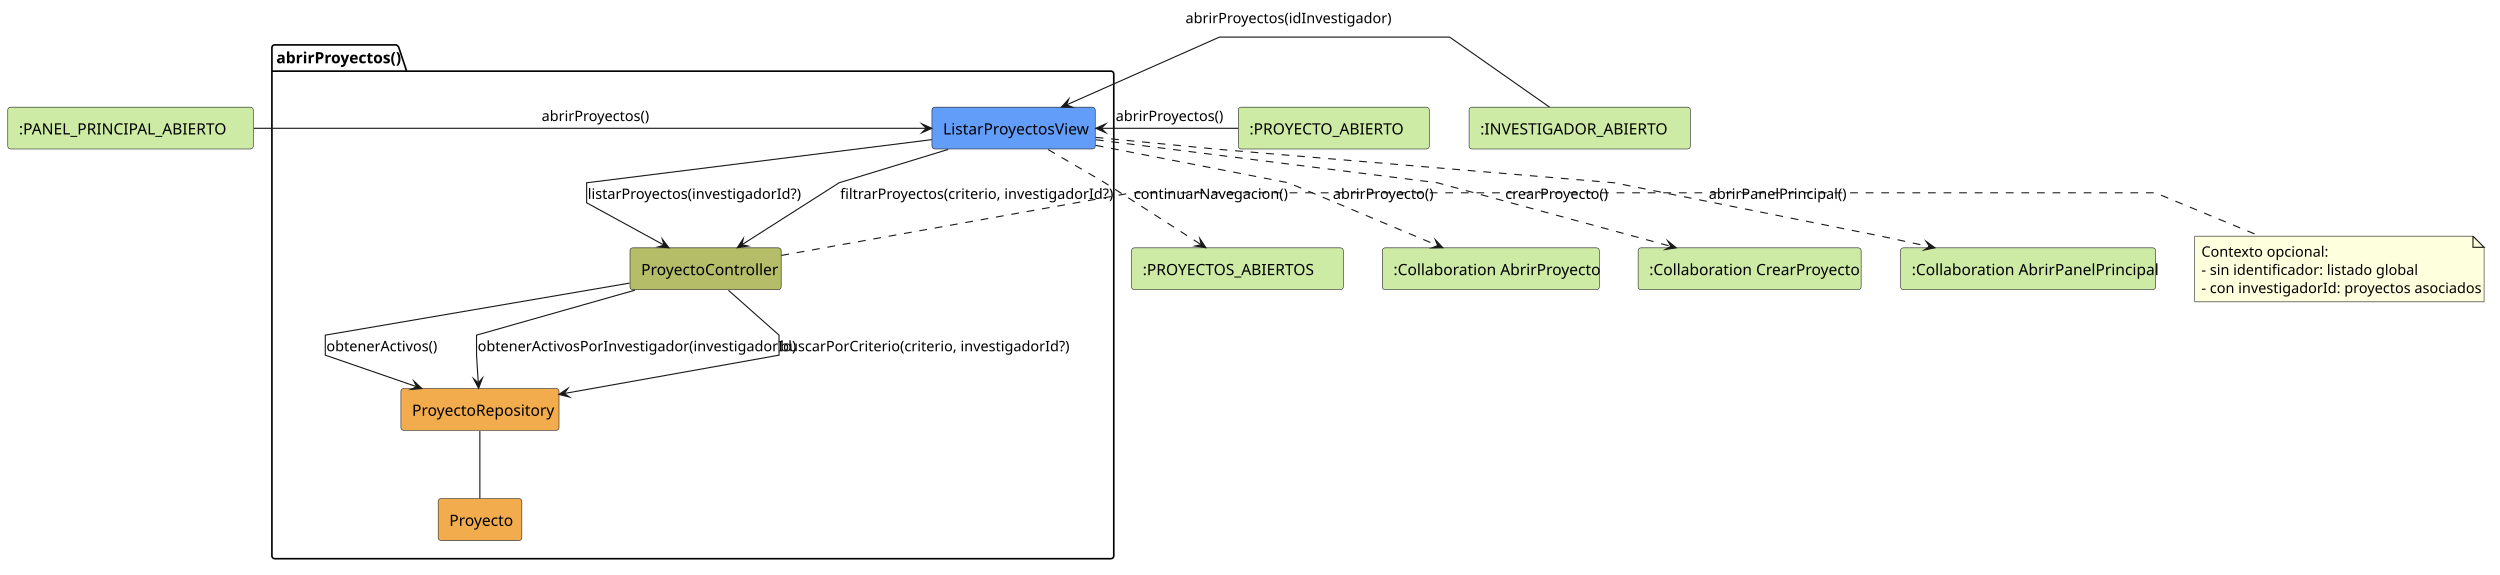
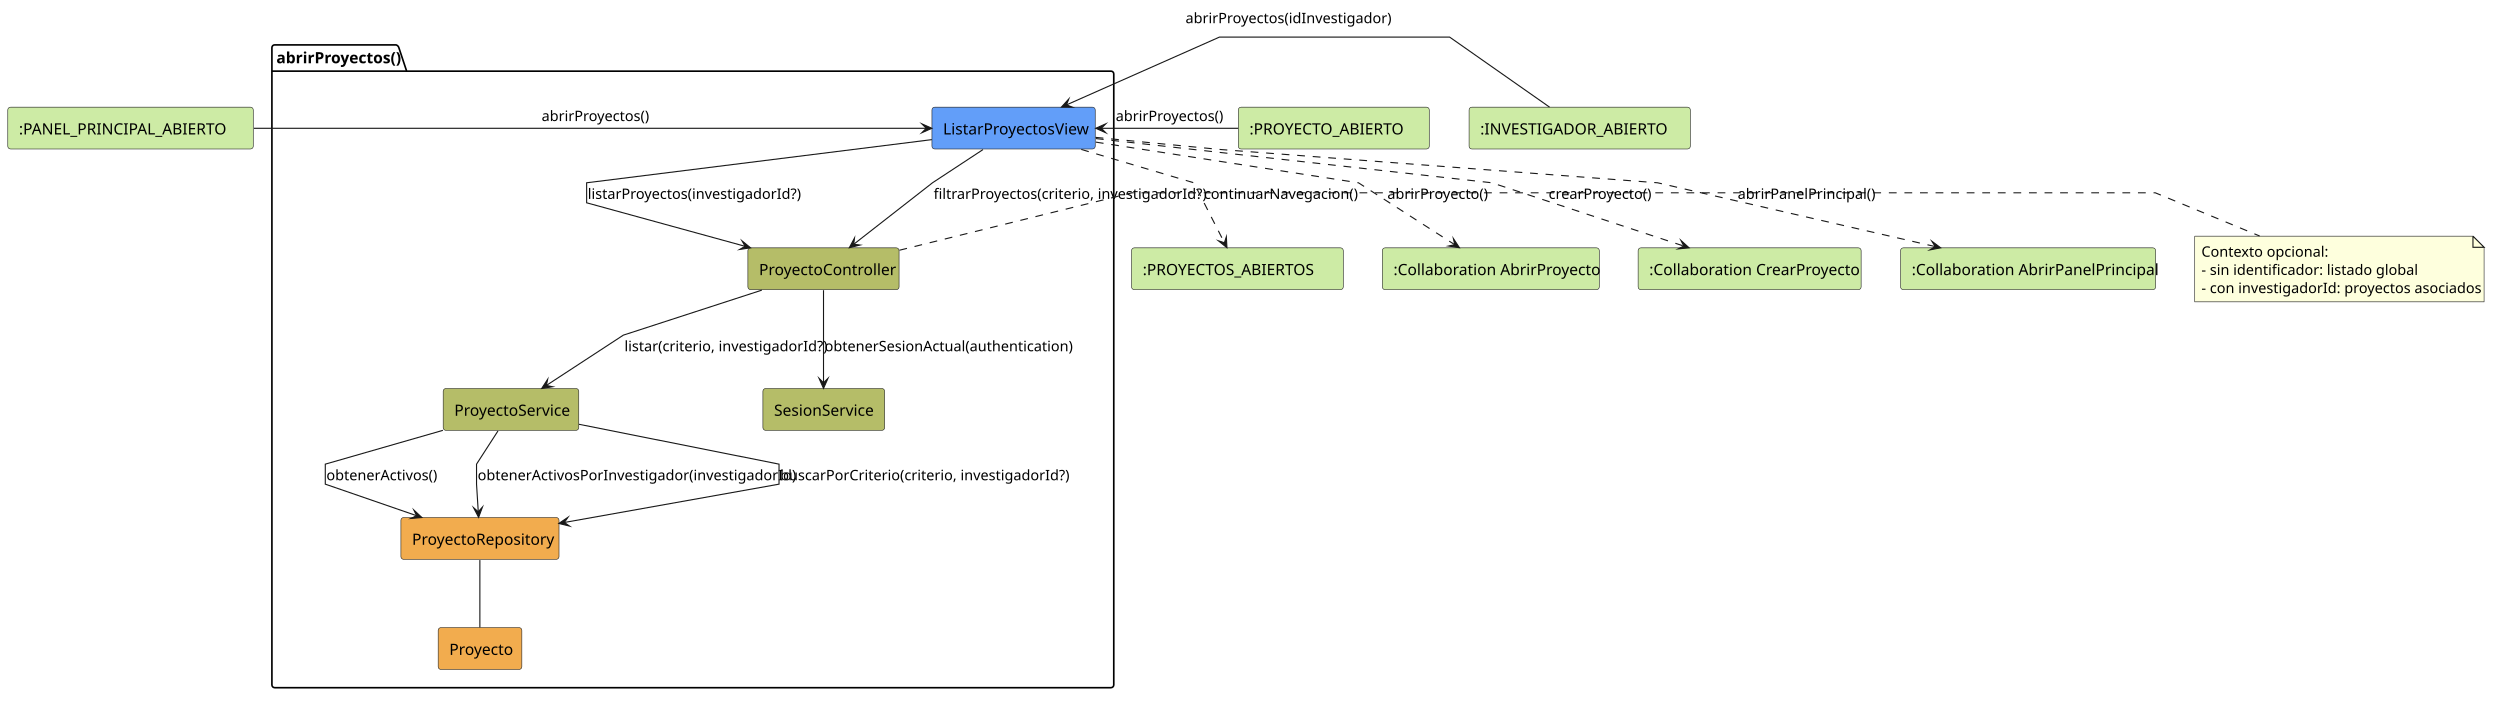
- <svg xmlns="http://www.w3.org/2000/svg" contentStyleType="text/css" data-diagram-type="DESCRIPTION" height="517px" preserveAspectRatio="none" style="width:2248px;height:517px;background:#FFFFFF;" version="1.1" viewBox="0 0 2248 517" width="2248px" zoomAndPan="magnify">
+ <svg xmlns="http://www.w3.org/2000/svg" contentStyleType="text/css" data-diagram-type="DESCRIPTION" height="633px" preserveAspectRatio="none" style="width:2248px;height:633px;background:#FFFFFF;" version="1.1" viewBox="0 0 2248 633" width="2248px" zoomAndPan="magnify">
  <defs />
  <g>
    <g class="cluster" data-qualified-name="abrirProyectos" data-source-line="6" id="ent0004">
-       <path d="M247,40.356 L356.144,40.356 A3.75,3.75 0 0 1 358.644,42.856 L365.644,63.966 L999,63.966 A2.5,2.5 0 0 1 1001.5,66.466 L1001.5,499.856 A2.5,2.5 0 0 1 999,502.356 L247,502.356 A2.5,2.5 0 0 1 244.5,499.856 L244.5,42.856 A2.5,2.5 0 0 1 247,40.356" fill="none" style="stroke:#000000;stroke-width:1.5;" />
+       <path d="M247,40.356 L356.144,40.356 A3.75,3.75 0 0 1 358.644,42.856 L365.644,63.966 L999,63.966 A2.5,2.5 0 0 1 1001.5,66.466 L1001.5,615.856 A2.5,2.5 0 0 1 999,618.356 L247,618.356 A2.5,2.5 0 0 1 244.5,615.856 L244.5,42.856 A2.5,2.5 0 0 1 247,40.356" fill="none" style="stroke:#000000;stroke-width:1.5;" />
      <line style="stroke:#000000;stroke-width:1.5;" x1="244.5" x2="365.644" y1="63.966" y2="63.966" />
      <text fill="#000000" font-family="sans-serif" font-size="14" font-weight="700" lengthAdjust="spacing" textLength="108.144" x="248.5" y="56.89">abrirProyectos()</text>
    </g>
    <g class="entity" data-qualified-name="abrirProyectos.ListarProyectosView" data-source-line="7" id="ent0005">
      <rect fill="#629EF9" height="37.609" rx="2.5" ry="2.5" style="stroke:#181818;stroke-width:0.5;" width="146.827" x="838" y="96.356" />
      <text fill="#000000" font-family="sans-serif" font-size="14" lengthAdjust="spacing" textLength="126.827" x="848" y="120.89">ListarProyectosView</text>
    </g>
    <g class="entity" data-qualified-name="abrirProyectos.ProyectoController" data-source-line="8" id="ent0006">
-       <rect fill="#B5BD68" height="37.609" rx="2.5" ry="2.5" style="stroke:#181818;stroke-width:0.5;" width="135.938" x="566.5" y="222.856" />
-       <text fill="#000000" font-family="sans-serif" font-size="14" lengthAdjust="spacing" textLength="115.938" x="576.5" y="247.39">ProyectoController</text>
+       <rect fill="#B5BD68" height="37.609" rx="2.5" ry="2.5" style="stroke:#181818;stroke-width:0.5;" width="135.938" x="672.5" y="222.856" />
+       <text fill="#000000" font-family="sans-serif" font-size="14" lengthAdjust="spacing" textLength="115.938" x="682.5" y="247.39">ProyectoController</text>
    </g>
-     <g class="entity" data-qualified-name="abrirProyectos.ProyectoRepository" data-source-line="9" id="ent0007">
-       <rect fill="#F2AC4E" height="37.609" rx="2.5" ry="2.5" style="stroke:#181818;stroke-width:0.5;" width="142.165" x="360.5" y="349.356" />
-       <text fill="#000000" font-family="sans-serif" font-size="14" lengthAdjust="spacing" textLength="122.165" x="370.5" y="373.89">ProyectoRepository</text>
+     <g class="entity" data-qualified-name="abrirProyectos.ProyectoService" data-source-line="9" id="ent0007">
+       <rect fill="#B5BD68" height="37.609" rx="2.5" ry="2.5" style="stroke:#181818;stroke-width:0.5;" width="121.931" x="398.5" y="349.356" />
+       <text fill="#000000" font-family="sans-serif" font-size="14" lengthAdjust="spacing" textLength="101.931" x="408.5" y="373.89">ProyectoService</text>
    </g>
-     <g class="entity" data-qualified-name="abrirProyectos.Proyecto" data-source-line="10" id="ent0008">
-       <rect fill="#F2AC4E" height="37.609" rx="2.5" ry="2.5" style="stroke:#181818;stroke-width:0.5;" width="75.248" x="394" y="448.356" />
-       <text fill="#000000" font-family="sans-serif" font-size="14" lengthAdjust="spacing" textLength="55.248" x="404" y="472.89">Proyecto</text>
+     <g class="entity" data-qualified-name="abrirProyectos.SesionService" data-source-line="10" id="ent0008">
+       <rect fill="#B5BD68" height="37.609" rx="2.5" ry="2.5" style="stroke:#181818;stroke-width:0.5;" width="109.489" x="686" y="349.356" />
+       <text fill="#000000" font-family="sans-serif" font-size="14" lengthAdjust="spacing" textLength="89.489" x="696" y="373.89">SesionService</text>
+     </g>
+     <g class="entity" data-qualified-name="abrirProyectos.ProyectoRepository" data-source-line="11" id="ent0009">
+       <rect fill="#F2AC4E" height="37.609" rx="2.5" ry="2.5" style="stroke:#181818;stroke-width:0.5;" width="142.165" x="360.5" y="465.356" />
+       <text fill="#000000" font-family="sans-serif" font-size="14" lengthAdjust="spacing" textLength="122.165" x="370.5" y="489.89">ProyectoRepository</text>
+     </g>
+     <g class="entity" data-qualified-name="abrirProyectos.Proyecto" data-source-line="12" id="ent0010">
+       <rect fill="#F2AC4E" height="37.609" rx="2.5" ry="2.5" style="stroke:#181818;stroke-width:0.5;" width="75.248" x="394" y="564.356" />
+       <text fill="#000000" font-family="sans-serif" font-size="14" lengthAdjust="spacing" textLength="55.248" x="404" y="588.89">Proyecto</text>
    </g>
    <g class="entity" data-qualified-name="EstadoEntrada1" data-source-line="3" id="ent0001">
      <rect fill="#CDEBA5" height="37.609" rx="2.5" ry="2.5" style="stroke:#181818;stroke-width:0.5;" width="220.737" x="7" y="96.356" />
      <text fill="#000000" font-family="sans-serif" font-size="14" lengthAdjust="spacing" textLength="200.737" x="17" y="120.89">:PANEL_PRINCIPAL_ABIERTO</text>
    </g>
    <g class="entity" data-qualified-name="EstadoEntrada2" data-source-line="4" id="ent0002">
      <rect fill="#CDEBA5" height="37.609" rx="2.5" ry="2.5" style="stroke:#181818;stroke-width:0.5;" width="171.696" x="1113.5" y="96.356" />
      <text fill="#000000" font-family="sans-serif" font-size="14" lengthAdjust="spacing" textLength="151.696" x="1123.5" y="120.89">:PROYECTO_ABIERTO</text>
    </g>
    <g class="entity" data-qualified-name="EstadoEntrada3" data-source-line="5" id="ent0003">
      <rect fill="#CDEBA5" height="37.609" rx="2.5" ry="2.5" style="stroke:#181818;stroke-width:0.5;" width="198.924" x="1321" y="96.356" />
      <text fill="#000000" font-family="sans-serif" font-size="14" lengthAdjust="spacing" textLength="178.924" x="1331" y="120.89">:INVESTIGADOR_ABIERTO</text>
    </g>
-     <g class="entity" data-qualified-name="EstadoSalida" data-source-line="13" id="ent0009">
+     <g class="entity" data-qualified-name="EstadoSalida" data-source-line="15" id="ent0011">
      <rect fill="#CDEBA5" height="37.609" rx="2.5" ry="2.5" style="stroke:#181818;stroke-width:0.5;" width="190.372" x="1017.5" y="222.856" />
      <text fill="#000000" font-family="sans-serif" font-size="14" lengthAdjust="spacing" textLength="170.372" x="1027.5" y="247.39">:PROYECTOS_ABIERTOS</text>
    </g>
-     <g class="entity" data-qualified-name="AbrirProyecto" data-source-line="14" id="ent0010">
+     <g class="entity" data-qualified-name="AbrirProyecto" data-source-line="16" id="ent0012">
      <rect fill="#CDEBA5" height="37.609" rx="2.5" ry="2.5" style="stroke:#181818;stroke-width:0.5;" width="195.082" x="1243" y="222.856" />
      <text fill="#000000" font-family="sans-serif" font-size="14" lengthAdjust="spacing" textLength="175.082" x="1253" y="247.39">:Collaboration AbrirProyecto</text>
    </g>
-     <g class="entity" data-qualified-name="CrearProyecto" data-source-line="15" id="ent0011">
+     <g class="entity" data-qualified-name="CrearProyecto" data-source-line="17" id="ent0013">
      <rect fill="#CDEBA5" height="37.609" rx="2.5" ry="2.5" style="stroke:#181818;stroke-width:0.5;" width="200.53" x="1473" y="222.856" />
      <text fill="#000000" font-family="sans-serif" font-size="14" lengthAdjust="spacing" textLength="180.53" x="1483" y="247.39">:Collaboration CrearProyecto</text>
    </g>
-     <g class="entity" data-qualified-name="AbrirPanelPrincipal" data-source-line="16" id="ent0012">
+     <g class="entity" data-qualified-name="AbrirPanelPrincipal" data-source-line="18" id="ent0014">
      <rect fill="#CDEBA5" height="37.609" rx="2.5" ry="2.5" style="stroke:#181818;stroke-width:0.5;" width="229.33" x="1709" y="222.856" />
      <text fill="#000000" font-family="sans-serif" font-size="14" lengthAdjust="spacing" textLength="209.33" x="1719" y="247.39">:Collaboration AbrirPanelPrincipal</text>
    </g>
-     <g class="entity" data-qualified-name="GMN22" data-source-line="29" id="ent0023">
+     <g class="entity" data-qualified-name="GMN26" data-source-line="33" id="ent0027">
      <path d="M1973.5,212.356 L1973.5,271.411 L2233.686,271.411 L2233.686,222.356 L2223.686,212.356 L1973.5,212.356" fill="#FEFFDD" style="stroke:#181818;stroke-width:0.5;" />
      <path d="M2223.686,212.356 L2223.686,222.356 L2233.686,222.356 L2223.686,212.356" fill="#FEFFDD" style="stroke:#181818;stroke-width:1;" />
      <text fill="#000000" font-family="sans-serif" font-size="13" lengthAdjust="spacing" textLength="107.682" x="1979.5" y="230.852">Contexto opcional:</text>
      <text fill="#000000" font-family="sans-serif" font-size="13" lengthAdjust="spacing" textLength="181.378" x="1979.5" y="247.203">- sin identificador: listado global</text>
      <text fill="#000000" font-family="sans-serif" font-size="13" lengthAdjust="spacing" textLength="239.186" x="1979.5" y="263.555">- con investigadorId: proyectos asociados</text>
    </g>
-     <g class="link" data-entity-1="ent0001" data-entity-2="ent0005" data-link-type="dependency" data-source-line="18" id="lnk13">
+     <g class="link" data-entity-1="ent0001" data-entity-2="ent0005" data-link-type="dependency" data-source-line="20" id="lnk15">
      <path d="M228.32,115.356 C393.04,115.356 693.04,115.356 832.92,115.356" fill="none" id="EstadoEntrada1-to-ListarProyectosView" style="stroke:#181818;stroke-width:1;" />
      <polygon fill="#181818" points="837.92,115.356,828.92,111.356,832.92,115.356,828.92,119.356,837.92,115.356" style="stroke:#181818;stroke-width:1;stroke-linejoin:miter;stroke-miterlimit:10;" />
      <text fill="#000000" font-family="sans-serif" font-size="13" lengthAdjust="spacing" textLength="92.466" x="487" y="108.852">abrirProyectos()</text>
    </g>
-     <g class="link" data-entity-1="ent0002" data-entity-2="ent0005" data-link-type="dependency" data-source-line="19" id="lnk14">
+     <g class="link" data-entity-1="ent0002" data-entity-2="ent0005" data-link-type="dependency" data-source-line="21" id="lnk16">
      <path d="M1113.38,115.356 C1072.59,115.356 1029.38,115.356 990.29,115.356" fill="none" id="EstadoEntrada2-to-ListarProyectosView" style="stroke:#181818;stroke-width:1;" />
      <polygon fill="#181818" points="985.29,115.356,994.29,119.356,990.29,115.356,994.29,111.356,985.29,115.356" style="stroke:#181818;stroke-width:1;stroke-linejoin:miter;stroke-miterlimit:10;" />
      <text fill="#000000" font-family="sans-serif" font-size="13" lengthAdjust="spacing" textLength="92.466" x="1003.25" y="108.852">abrirProyectos()</text>
    </g>
-     <g class="link" data-entity-1="ent0003" data-entity-2="ent0005" data-link-type="dependency" data-source-line="20" id="lnk15">
+     <g class="link" data-entity-1="ent0003" data-entity-2="ent0005" data-link-type="dependency" data-source-line="22" id="lnk17">
      <path d="M1393.36,96.336 C1358.8,72.116 1303.5,33.356 1303.5,33.356 C1303.5,33.356 1096.5,33.356 1096.5,33.356 C1096.5,33.356 1013.631,70.091 958.981,94.311" fill="none" id="EstadoEntrada3-to-ListarProyectosView" style="stroke:#181818;stroke-width:1;" />
      <polygon fill="#181818" points="954.41,96.336,964.259,96.347,958.981,94.311,961.017,89.033,954.41,96.336" style="stroke:#181818;stroke-width:1;stroke-linejoin:miter;stroke-miterlimit:10;" />
      <text fill="#000000" font-family="sans-serif" font-size="13" lengthAdjust="spacing" textLength="173.405" x="1066" y="20.852">abrirProyectos(idInvestigador)</text>
    </g>
-     <g class="link" data-entity-1="ent0005" data-entity-2="ent0006" data-link-type="dependency" data-source-line="22" id="lnk16">
-       <path d="M837.92,125.556 C726.41,139.496 527.5,164.356 527.5,164.356 C527.5,164.356 527.5,182.356 527.5,182.356 C527.5,182.356 565.693,203.238 597.133,220.428" fill="none" id="ListarProyectosView-to-ProyectoController" style="stroke:#181818;stroke-width:1;" />
-       <polygon fill="#181818" points="601.52,222.826,595.542,214.999,597.133,220.428,591.704,222.018,601.52,222.826" style="stroke:#181818;stroke-width:1;stroke-linejoin:miter;stroke-miterlimit:10;" />
+     <g class="link" data-entity-1="ent0005" data-entity-2="ent0006" data-link-type="dependency" data-source-line="24" id="lnk18">
+       <path d="M837.92,125.556 C726.41,139.496 527.5,164.356 527.5,164.356 C527.5,164.356 527.5,182.356 527.5,182.356 C527.5,182.356 607.449,204.312 670.029,221.502" fill="none" id="ListarProyectosView-to-ProyectoController" style="stroke:#181818;stroke-width:1;" />
+       <polygon fill="#181818" points="674.85,222.826,667.231,216.585,670.029,221.502,665.112,224.3,674.85,222.826" style="stroke:#181818;stroke-width:1;stroke-linejoin:miter;stroke-miterlimit:10;" />
      <text fill="#000000" font-family="sans-serif" font-size="13" lengthAdjust="spacing" textLength="182.076" x="528.5" y="178.852">listarProyectos(investigadorId?)</text>
    </g>
-     <g class="link" data-entity-1="ent0005" data-entity-2="ent0006" data-link-type="dependency" data-source-line="25" id="lnk19">
-       <path d="M852.59,134.366 C808.04,147.986 754.5,164.356 754.5,164.356 C754.5,164.356 702.636,197.418 667.156,220.038" fill="none" id="ListarProyectosView-to-ProyectoController-1" style="stroke:#181818;stroke-width:1;" />
-       <polygon fill="#181818" points="662.94,222.726,672.679,221.261,667.156,220.038,668.379,214.515,662.94,222.726" style="stroke:#181818;stroke-width:1;stroke-linejoin:miter;stroke-miterlimit:10;" />
-       <text fill="#000000" font-family="sans-serif" font-size="13" lengthAdjust="spacing" textLength="229.747" x="755.5" y="178.852">filtrarProyectos(criterio, investigadorId?)</text>
+     <g class="link" data-entity-1="ent0005" data-entity-2="ent0006" data-link-type="dependency" data-source-line="29" id="lnk23">
+       <path d="M883.9,134.506 C863.23,148.096 838.5,164.356 838.5,164.356 C838.5,164.356 796.641,197.03 767.662,219.65" fill="none" id="ListarProyectosView-to-ProyectoController-1" style="stroke:#181818;stroke-width:1;" />
+       <polygon fill="#181818" points="763.72,222.726,773.276,220.342,767.662,219.65,768.354,214.036,763.72,222.726" style="stroke:#181818;stroke-width:1;stroke-linejoin:miter;stroke-miterlimit:10;" />
+       <text fill="#000000" font-family="sans-serif" font-size="13" lengthAdjust="spacing" textLength="229.747" x="839.5" y="178.852">filtrarProyectos(criterio, investigadorId?)</text>
    </g>
-     <g class="link" data-entity-1="ent0006" data-entity-2="ent0007" data-link-type="dependency" data-source-line="23" id="lnk17">
-       <path d="M566.11,254.556 C466.31,271.626 292.5,301.356 292.5,301.356 C292.5,301.356 292.5,319.356 292.5,319.356 C292.5,319.356 335.174,334.095 374.624,347.715" fill="none" id="ProyectoController-to-ProyectoRepository" style="stroke:#181818;stroke-width:1;" />
-       <polygon fill="#181818" points="379.35,349.346,372.148,342.628,374.624,347.715,369.537,350.19,379.35,349.346" style="stroke:#181818;stroke-width:1;stroke-linejoin:miter;stroke-miterlimit:10;" />
-       <text fill="#000000" font-family="sans-serif" font-size="13" lengthAdjust="spacing" textLength="94.65" x="293.5" y="315.852">obtenerActivos()</text>
+     <g class="link" data-entity-1="ent0006" data-entity-2="ent0007" data-link-type="dependency" data-source-line="25" id="lnk19">
+       <path d="M685.03,260.886 C632.14,278.076 560.5,301.356 560.5,301.356 C560.5,301.356 521.185,327.04 491.285,346.59" fill="none" id="ProyectoController-to-ProyectoService" style="stroke:#181818;stroke-width:1;" />
+       <polygon fill="#181818" points="487.1,349.326,496.822,347.749,491.285,346.59,492.444,341.053,487.1,349.326" style="stroke:#181818;stroke-width:1;stroke-linejoin:miter;stroke-miterlimit:10;" />
+       <text fill="#000000" font-family="sans-serif" font-size="13" lengthAdjust="spacing" textLength="170.504" x="561.5" y="315.852">listar(criterio, investigadorId?)</text>
    </g>
-     <g class="link" data-entity-1="ent0006" data-entity-2="ent0007" data-link-type="dependency" data-source-line="24" id="lnk18">
-       <path d="M571.01,260.886 C510.48,278.076 428.5,301.356 428.5,301.356 C428.5,301.356 428.5,319.356 428.5,319.356 C428.5,319.356 429.208,330.626 430.058,344.216" fill="none" id="ProyectoController-to-ProyectoRepository-1" style="stroke:#181818;stroke-width:1;" />
-       <polygon fill="#181818" points="430.37,349.206,433.8,339.974,430.058,344.216,425.816,340.474,430.37,349.206" style="stroke:#181818;stroke-width:1;stroke-linejoin:miter;stroke-miterlimit:10;" />
-       <text fill="#000000" font-family="sans-serif" font-size="13" lengthAdjust="spacing" textLength="266.64" x="429.5" y="315.852">obtenerActivosPorInvestigador(investigadorId)</text>
+     <g class="link" data-entity-1="ent0006" data-entity-2="ent0008" data-link-type="dependency" data-source-line="26" id="lnk20">
+       <path d="M740.5,260.956 C740.5,284.566 740.5,320.616 740.5,344.226" fill="none" id="ProyectoController-to-SesionService" style="stroke:#181818;stroke-width:1;" />
+       <polygon fill="#181818" points="740.5,349.226,744.5,340.226,740.5,344.226,736.5,340.226,740.5,349.226" style="stroke:#181818;stroke-width:1;stroke-linejoin:miter;stroke-miterlimit:10;" />
+       <text fill="#000000" font-family="sans-serif" font-size="13" lengthAdjust="spacing" textLength="209.581" x="741.5" y="315.852">obtenerSesionActual(authentication)</text>
    </g>
-     <g class="link" data-entity-1="ent0006" data-entity-2="ent0007" data-link-type="dependency" data-source-line="26" id="lnk20">
-       <path d="M655.02,261.046 C674.4,278.216 700.5,301.356 700.5,301.356 C700.5,301.356 700.5,319.356 700.5,319.356 C700.5,319.356 587.152,339.578 507.452,353.808" fill="none" id="ProyectoController-to-ProyectoRepository-2" style="stroke:#181818;stroke-width:1;" />
-       <polygon fill="#181818" points="502.53,354.686,512.093,357.042,507.452,353.808,510.687,349.167,502.53,354.686" style="stroke:#181818;stroke-width:1;stroke-linejoin:miter;stroke-miterlimit:10;" />
-       <text fill="#000000" font-family="sans-serif" font-size="13" lengthAdjust="spacing" textLength="244.201" x="701.5" y="315.852">buscarPorCriterio(criterio, investigadorId?)</text>
+     <g class="link" data-entity-1="ent0007" data-entity-2="ent0009" data-link-type="dependency" data-source-line="27" id="lnk21">
+       <path d="M398.26,386.956 C350.6,400.656 292.5,417.356 292.5,417.356 C292.5,417.356 292.5,435.356 292.5,435.356 C292.5,435.356 335.174,450.095 374.624,463.715" fill="none" id="ProyectoService-to-ProyectoRepository" style="stroke:#181818;stroke-width:1;" />
+       <polygon fill="#181818" points="379.35,465.346,372.148,458.628,374.624,463.715,369.537,466.19,379.35,465.346" style="stroke:#181818;stroke-width:1;stroke-linejoin:miter;stroke-miterlimit:10;" />
+       <text fill="#000000" font-family="sans-serif" font-size="13" lengthAdjust="spacing" textLength="94.65" x="293.5" y="431.852">obtenerActivos()</text>
    </g>
-     <g class="link" data-entity-1="ent0007" data-entity-2="ent0008" data-link-type="association" data-source-line="27" id="lnk21">
-       <path d="M431.5,387.596 C431.5,404.946 431.5,430.876 431.5,448.196" fill="none" id="ProyectoRepository-Proyecto" style="stroke:#181818;stroke-width:1;" />
+     <g class="link" data-entity-1="ent0007" data-entity-2="ent0009" data-link-type="dependency" data-source-line="28" id="lnk22">
+       <path d="M447.78,387.506 C439,401.096 428.5,417.356 428.5,417.356 C428.5,417.356 428.5,435.356 428.5,435.356 C428.5,435.356 429.208,446.626 430.058,460.216" fill="none" id="ProyectoService-to-ProyectoRepository-1" style="stroke:#181818;stroke-width:1;" />
+       <polygon fill="#181818" points="430.37,465.206,433.8,455.974,430.058,460.216,425.816,456.474,430.37,465.206" style="stroke:#181818;stroke-width:1;stroke-linejoin:miter;stroke-miterlimit:10;" />
+       <text fill="#000000" font-family="sans-serif" font-size="13" lengthAdjust="spacing" textLength="266.64" x="429.5" y="431.852">obtenerActivosPorInvestigador(investigadorId)</text>
    </g>
-     <g class="link" data-entity-1="ent0006" data-entity-2="ent0023" data-link-type="association" data-source-line="29" id="lnk24">
-       <path d="M702.62,229.686 C812.82,210.006 1018,173.356 1018,173.356 C1018,173.356 1938,173.356 1938,173.356 C1938,173.356 1987.14,193.696 2031.87,212.206" fill="none" id="ProyectoController-GMN22" style="stroke:#181818;stroke-width:1;stroke-dasharray:7,7;" />
+     <g class="link" data-entity-1="ent0007" data-entity-2="ent0009" data-link-type="dependency" data-source-line="30" id="lnk24">
+       <path d="M520.63,381.526 C592.02,395.746 700.5,417.356 700.5,417.356 C700.5,417.356 700.5,435.356 700.5,435.356 C700.5,435.356 587.152,455.578 507.452,469.808" fill="none" id="ProyectoService-to-ProyectoRepository-2" style="stroke:#181818;stroke-width:1;" />
+       <polygon fill="#181818" points="502.53,470.686,512.093,473.042,507.452,469.808,510.687,465.167,502.53,470.686" style="stroke:#181818;stroke-width:1;stroke-linejoin:miter;stroke-miterlimit:10;" />
+       <text fill="#000000" font-family="sans-serif" font-size="13" lengthAdjust="spacing" textLength="244.201" x="701.5" y="431.852">buscarPorCriterio(criterio, investigadorId?)</text>
    </g>
-     <g class="link" data-entity-1="ent0005" data-entity-2="ent0009" data-link-type="dependency" data-source-line="33" id="lnk25">
-       <path d="M942.5,134.506 C965.72,148.096 993.5,164.356 993.5,164.356 C993.5,164.356 1044.904,197.403 1080.094,220.023" fill="none" id="ListarProyectosView-to-EstadoSalida" style="stroke:#181818;stroke-width:1;stroke-dasharray:7,7;" />
-       <polygon fill="#181818" points="1084.3,222.726,1078.892,214.495,1080.094,220.023,1074.566,221.225,1084.3,222.726" style="stroke:#181818;stroke-width:1;stroke-linejoin:miter;stroke-miterlimit:10;" />
-       <text fill="#000000" font-family="sans-serif" font-size="13" lengthAdjust="spacing" textLength="130.793" x="1019.5" y="178.852">continuarNavegacion()</text>
+     <g class="link" data-entity-1="ent0009" data-entity-2="ent0010" data-link-type="association" data-source-line="31" id="lnk25">
+       <path d="M431.5,503.596 C431.5,520.946 431.5,546.876 431.5,564.196" fill="none" id="ProyectoRepository-Proyecto" style="stroke:#181818;stroke-width:1;" />
    </g>
-     <g class="link" data-entity-1="ent0005" data-entity-2="ent0010" data-link-type="dependency" data-source-line="34" id="lnk26">
-       <path d="M985.27,130.696 C1058.06,144.836 1158.5,164.356 1158.5,164.356 C1158.5,164.356 1238.941,198.169 1292.761,220.789" fill="none" id="ListarProyectosView-to-AbrirProyecto" style="stroke:#181818;stroke-width:1;stroke-dasharray:7,7;" />
-       <polygon fill="#181818" points="1297.37,222.726,1290.623,215.552,1292.761,220.789,1287.523,222.927,1297.37,222.726" style="stroke:#181818;stroke-width:1;stroke-linejoin:miter;stroke-miterlimit:10;" />
-       <text fill="#000000" font-family="sans-serif" font-size="13" lengthAdjust="spacing" textLength="85.966" x="1198.5" y="178.852">abrirProyecto()</text>
+     <g class="link" data-entity-1="ent0006" data-entity-2="ent0027" data-link-type="association" data-source-line="33" id="lnk28">
+       <path d="M808.74,225.016 C890.9,204.726 1018,173.356 1018,173.356 C1018,173.356 1938,173.356 1938,173.356 C1938,173.356 1987.14,193.696 2031.87,212.206" fill="none" id="ProyectoController-GMN26" style="stroke:#181818;stroke-width:1;stroke-dasharray:7,7;" />
    </g>
-     <g class="link" data-entity-1="ent0005" data-entity-2="ent0011" data-link-type="dependency" data-source-line="35" id="lnk27">
-       <path d="M985.41,125.666 C1096.21,139.626 1292.5,164.356 1292.5,164.356 C1292.5,164.356 1419.366,198.893 1502.436,221.513" fill="none" id="ListarProyectosView-to-CrearProyecto" style="stroke:#181818;stroke-width:1;stroke-dasharray:7,7;" />
-       <polygon fill="#181818" points="1507.26,222.826,1499.627,216.602,1502.436,221.513,1497.525,224.321,1507.26,222.826" style="stroke:#181818;stroke-width:1;stroke-linejoin:miter;stroke-miterlimit:10;" />
-       <text fill="#000000" font-family="sans-serif" font-size="13" lengthAdjust="spacing" textLength="89.578" x="1353.5" y="178.852">crearProyecto()</text>
+     <g class="link" data-entity-1="ent0005" data-entity-2="ent0011" data-link-type="dependency" data-source-line="37" id="lnk29">
+       <path d="M972.28,134.366 C1018.25,147.986 1073.5,164.356 1073.5,164.356 C1073.5,164.356 1089.448,195.653 1100.988,218.273" fill="none" id="ListarProyectosView-to-EstadoSalida" style="stroke:#181818;stroke-width:1;stroke-dasharray:7,7;" />
+       <polygon fill="#181818" points="1103.26,222.726,1102.733,212.892,1100.988,218.273,1095.607,216.527,1103.26,222.726" style="stroke:#181818;stroke-width:1;stroke-linejoin:miter;stroke-miterlimit:10;" />
+       <text fill="#000000" font-family="sans-serif" font-size="13" lengthAdjust="spacing" textLength="130.793" x="1082.5" y="178.852">continuarNavegacion()</text>
    </g>
-     <g class="link" data-entity-1="ent0005" data-entity-2="ent0012" data-link-type="dependency" data-source-line="36" id="lnk28">
-       <path d="M985.15,123.526 C1036.74,128.546 1096.5,134.356 1096.5,134.356 C1096.5,134.356 1451.5,164.356 1451.5,164.356 C1451.5,164.356 1691.5,212.356 1691.5,212.356 C1691.5,212.356 1708.823,216.09 1735.013,221.75" fill="none" id="ListarProyectosView-to-AbrirPanelPrincipal" style="stroke:#181818;stroke-width:1;stroke-dasharray:7,7;" />
-       <polygon fill="#181818" points="1739.9,222.806,1731.948,216.996,1735.013,221.75,1730.258,224.815,1739.9,222.806" style="stroke:#181818;stroke-width:1;stroke-linejoin:miter;stroke-miterlimit:10;" />
-       <text fill="#000000" font-family="sans-serif" font-size="13" lengthAdjust="spacing" textLength="117.768" x="1536.5" y="178.852">abrirPanelPrincipal()</text>
+     <g class="link" data-entity-1="ent0005" data-entity-2="ent0012" data-link-type="dependency" data-source-line="38" id="lnk30">
+       <path d="M985.36,127.796 C1077.05,141.986 1221.5,164.356 1221.5,164.356 C1221.5,164.356 1272.904,197.403 1308.094,220.023" fill="none" id="ListarProyectosView-to-AbrirProyecto" style="stroke:#181818;stroke-width:1;stroke-dasharray:7,7;" />
+       <polygon fill="#181818" points="1312.3,222.726,1306.892,214.495,1308.094,220.023,1302.566,221.225,1312.3,222.726" style="stroke:#181818;stroke-width:1;stroke-linejoin:miter;stroke-miterlimit:10;" />
+       <text fill="#000000" font-family="sans-serif" font-size="13" lengthAdjust="spacing" textLength="85.966" x="1247.5" y="178.852">abrirProyecto()</text>
+     </g>
+     <g class="link" data-entity-1="ent0005" data-entity-2="ent0013" data-link-type="dependency" data-source-line="39" id="lnk31">
+       <path d="M985.42,124.606 C1108.36,138.336 1341.5,164.356 1341.5,164.356 C1341.5,164.356 1445.472,198.641 1514.062,221.261" fill="none" id="ListarProyectosView-to-CrearProyecto" style="stroke:#181818;stroke-width:1;stroke-dasharray:7,7;" />
+       <polygon fill="#181818" points="1518.81,222.826,1511.516,216.209,1514.062,221.261,1509.01,223.806,1518.81,222.826" style="stroke:#181818;stroke-width:1;stroke-linejoin:miter;stroke-miterlimit:10;" />
+       <text fill="#000000" font-family="sans-serif" font-size="13" lengthAdjust="spacing" textLength="89.578" x="1392.5" y="178.852">crearProyecto()</text>
+     </g>
+     <g class="link" data-entity-1="ent0005" data-entity-2="ent0014" data-link-type="dependency" data-source-line="40" id="lnk32">
+       <path d="M985.15,123.526 C1036.74,128.546 1096.5,134.356 1096.5,134.356 C1096.5,134.356 1490.5,164.356 1490.5,164.356 C1490.5,164.356 1641.687,199.087 1740.137,221.707" fill="none" id="ListarProyectosView-to-AbrirPanelPrincipal" style="stroke:#181818;stroke-width:1;stroke-dasharray:7,7;" />
+       <polygon fill="#181818" points="1745.01,222.826,1737.134,216.913,1740.137,221.707,1735.343,224.709,1745.01,222.826" style="stroke:#181818;stroke-width:1;stroke-linejoin:miter;stroke-miterlimit:10;" />
+       <text fill="#000000" font-family="sans-serif" font-size="13" lengthAdjust="spacing" textLength="117.768" x="1562.5" y="178.852">abrirPanelPrincipal()</text>
    </g>
  </g>
</svg>
